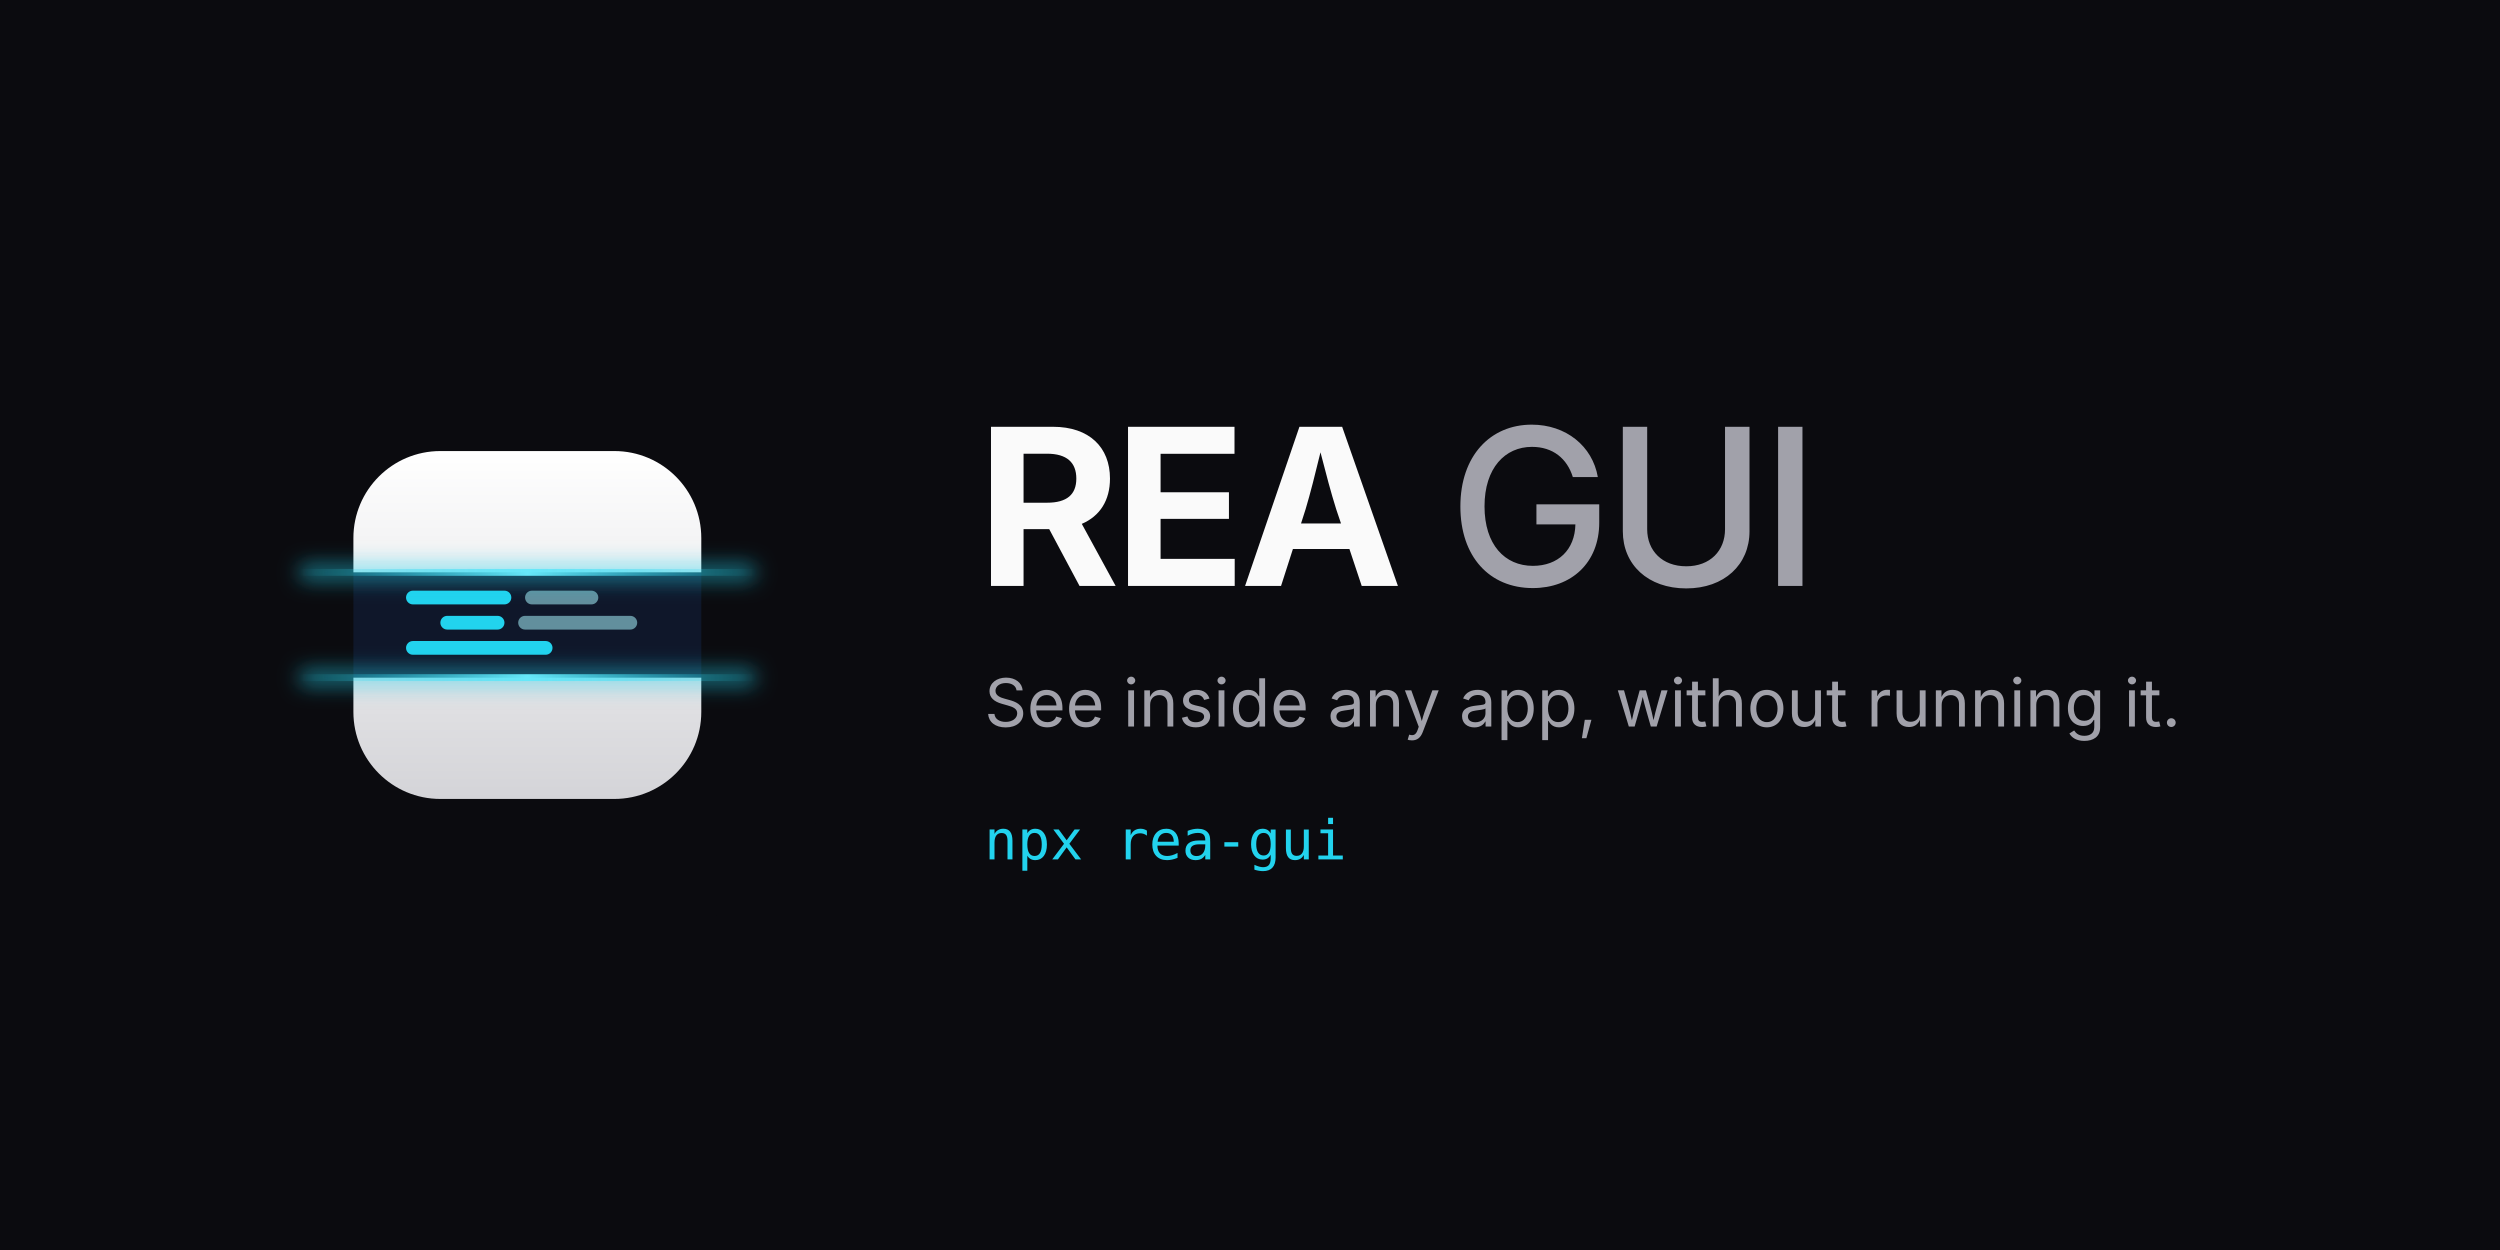
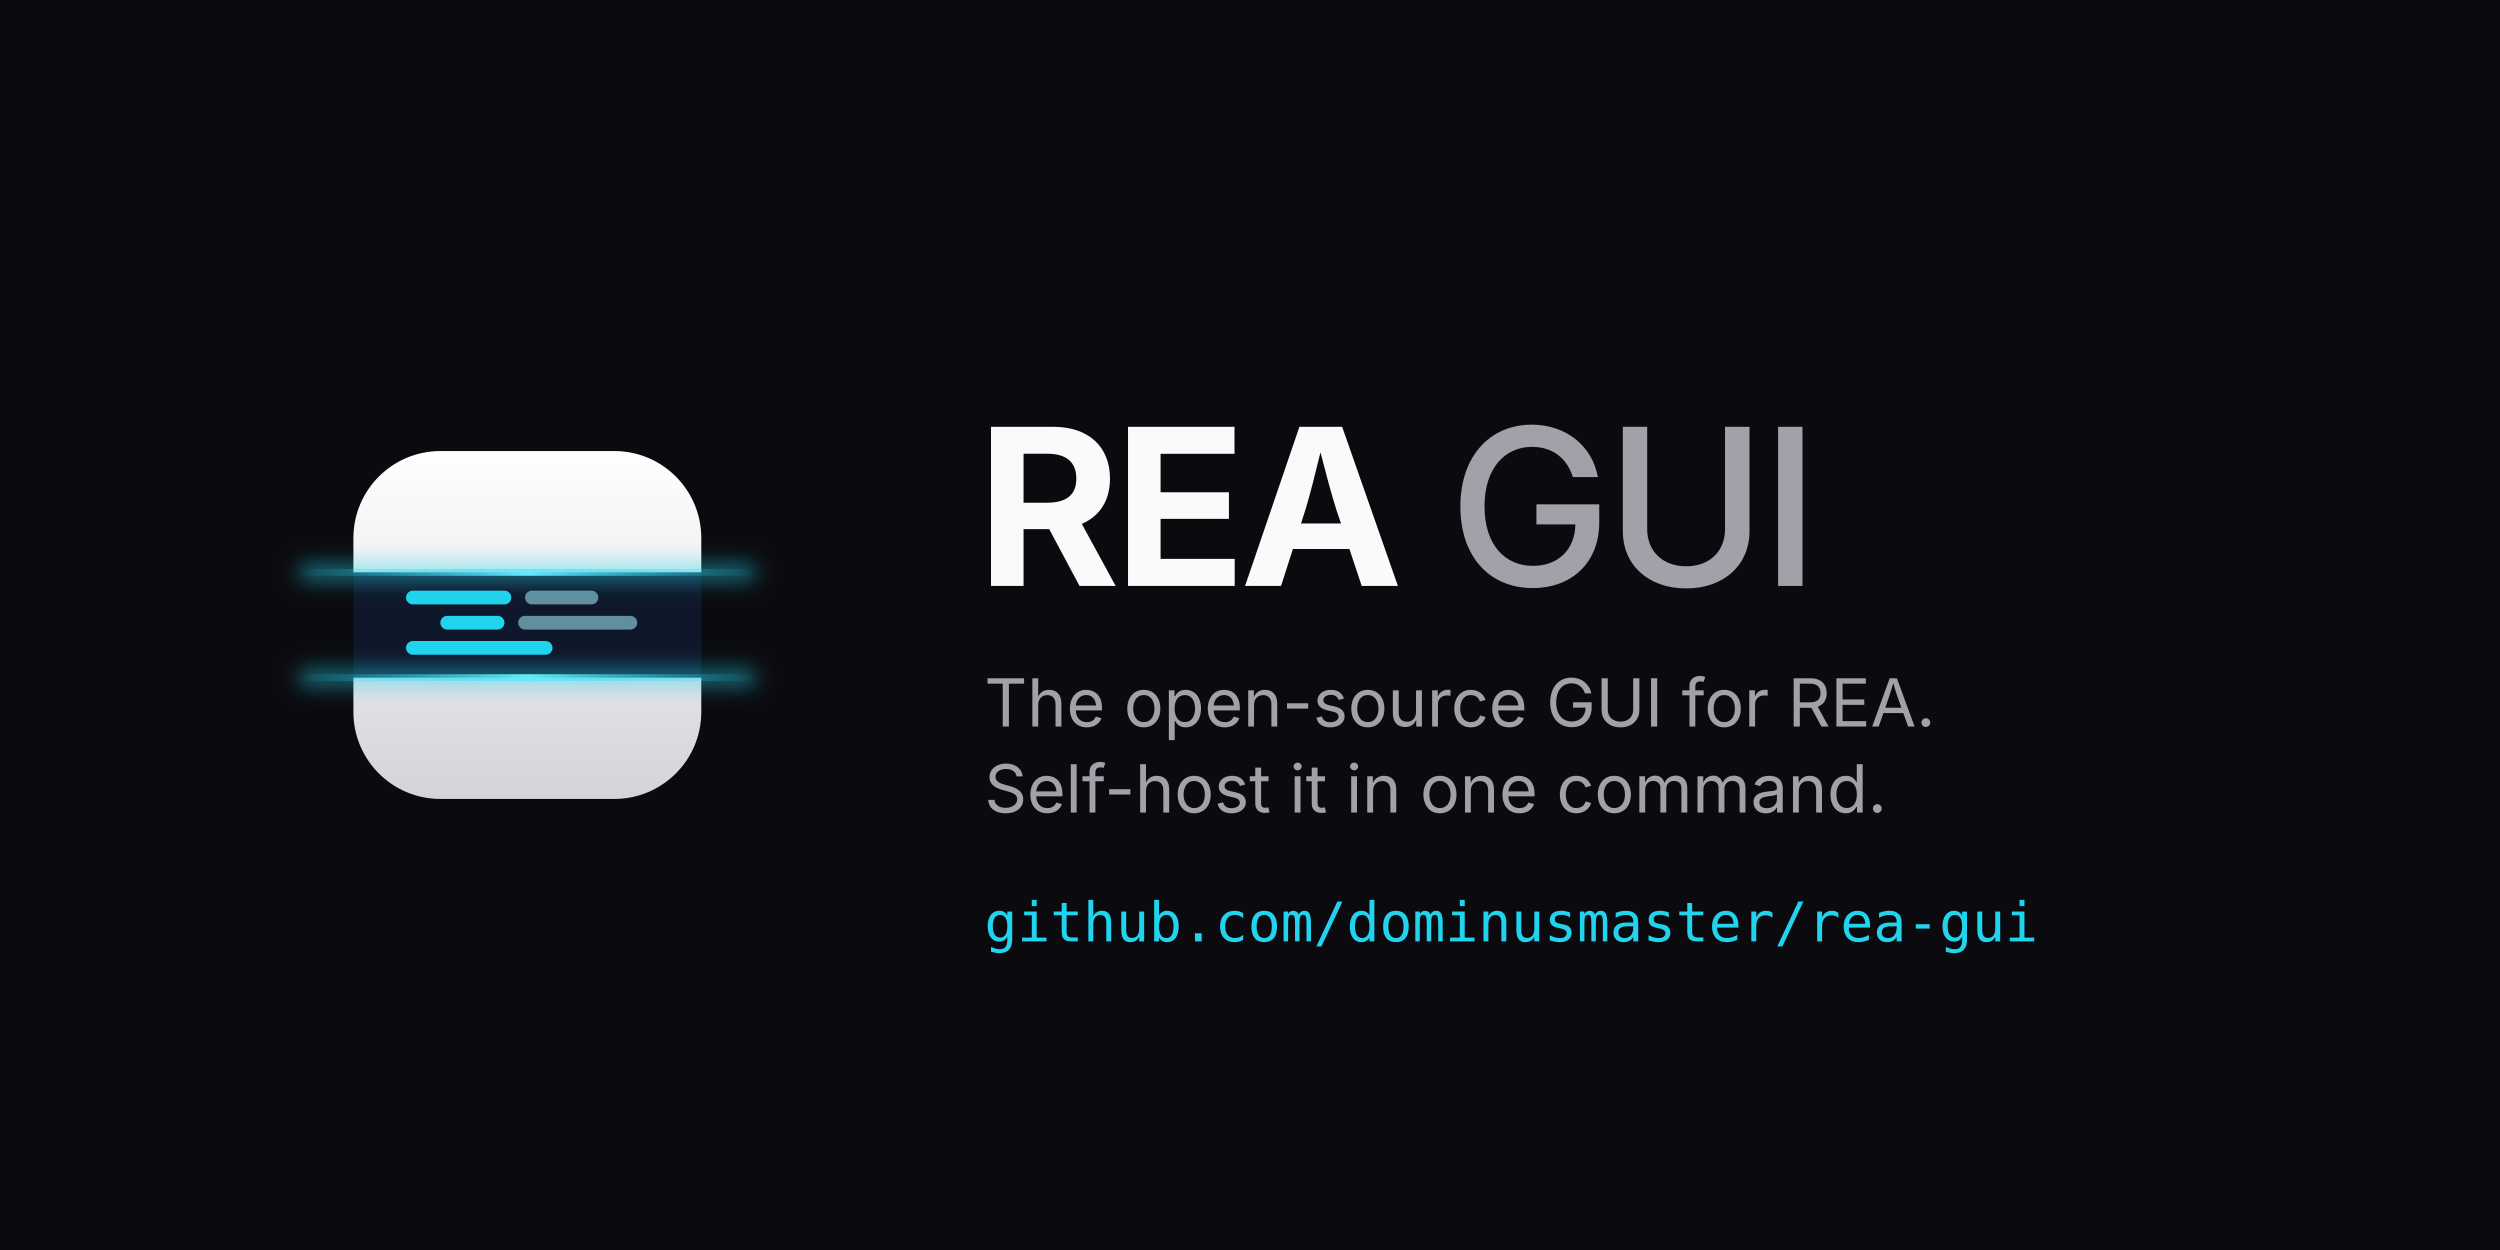
<svg xmlns="http://www.w3.org/2000/svg" viewBox="0 0 1280 640">
  <defs>
    <linearGradient id="shell" x1="0" y1="0" x2="0" y2="1">
      <stop offset="0" stop-color="#ffffff" />
      <stop offset="1" stop-color="#d4d4d8" />
    </linearGradient>
    <linearGradient id="ray" x1="0" y1="0" x2="1" y2="0">
      <stop offset="0" stop-color="#22d3ee" stop-opacity="0" />
      <stop offset=".5" stop-color="#67e8f9" />
      <stop offset="1" stop-color="#22d3ee" stop-opacity="0" />
    </linearGradient>
    <filter id="blur" x="-20%" y="-200%" width="140%" height="500%">
      <feGaussianBlur stdDeviation="9" />
    </filter>
    <clipPath id="band">
      <rect x="0" y="210" width="512" height="92" />
    </clipPath>
    <clipPath id="notband">
      <path d="M0 0H512V210H0Z M0 302H512V512H0Z" />
    </clipPath>
  </defs>
  <rect width="1280" height="640" fill="#0b0b0f" />
  <g transform="translate(120 170) scale(0.5859375)">
    <rect width="512" height="512" rx="114" fill="#0b0b0f" />
    <g clip-path="url(#band)">
      <rect x="104" y="104" width="304" height="304" rx="76" fill="#0f172a" />
      <rect x="150" y="226" width="92" height="12" rx="6" fill="#22d3ee" opacity="1" />
      <rect x="254" y="226" width="64" height="12" rx="6" fill="#a5f3fc" opacity="0.55" />
      <rect x="180" y="248" width="56" height="12" rx="6" fill="#22d3ee" opacity="1" />
      <rect x="248" y="248" width="104" height="12" rx="6" fill="#a5f3fc" opacity="0.55" />
      <rect x="150" y="270" width="128" height="12" rx="6" fill="#22d3ee" opacity="1" />
    </g>
    <g clip-path="url(#notband)">
      <rect x="104" y="104" width="304" height="304" rx="76" fill="url(#shell)" />
    </g>
    <rect x="56" y="203" width="400" height="14" rx="7" fill="#22d3ee" opacity=".55" filter="url(#blur)" />
    <rect x="56" y="207" width="400" height="6" rx="3" fill="url(#ray)" />
    <rect x="56" y="295" width="400" height="14" rx="7" fill="#22d3ee" opacity=".55" filter="url(#blur)" />
    <rect x="56" y="299" width="400" height="6" rx="3" fill="url(#ray)" />
  </g>
  <text x="500" y="300" font-family="Inter, -apple-system, 'SF Pro Display', 'Segoe UI', Roboto, sans-serif" font-size="112" font-weight="700" letter-spacing="-3.4" fill="#fafafa">REA <tspan fill="#a1a1aa" font-weight="500">GUI</tspan>
  </text>
-   <text x="504" y="372" font-family="Inter, -apple-system, 'SF Pro Display', 'Segoe UI', Roboto, sans-serif" font-size="34" fill="#a1a1aa">See inside any app, without running it.</text>
-   <text x="504" y="440" font-family="ui-monospace, 'SF Mono', Menlo, monospace" font-size="28" fill="#22d3ee">npx rea-gui</text>
+   <text x="504" y="372" font-family="Inter, -apple-system, 'SF Pro Display', 'Segoe UI', Roboto, sans-serif" font-size="34" fill="#a1a1aa">The open-source GUI for REA.</text>
+   <text x="504" y="416" font-family="Inter, -apple-system, 'SF Pro Display', 'Segoe UI', Roboto, sans-serif" font-size="34" fill="#a1a1aa">Self-host it in one command.</text>
+   <text x="504" y="482" font-family="ui-monospace, 'SF Mono', Menlo, monospace" font-size="28" fill="#22d3ee">github.com/dominusmaster/rea-gui</text>
</svg>
